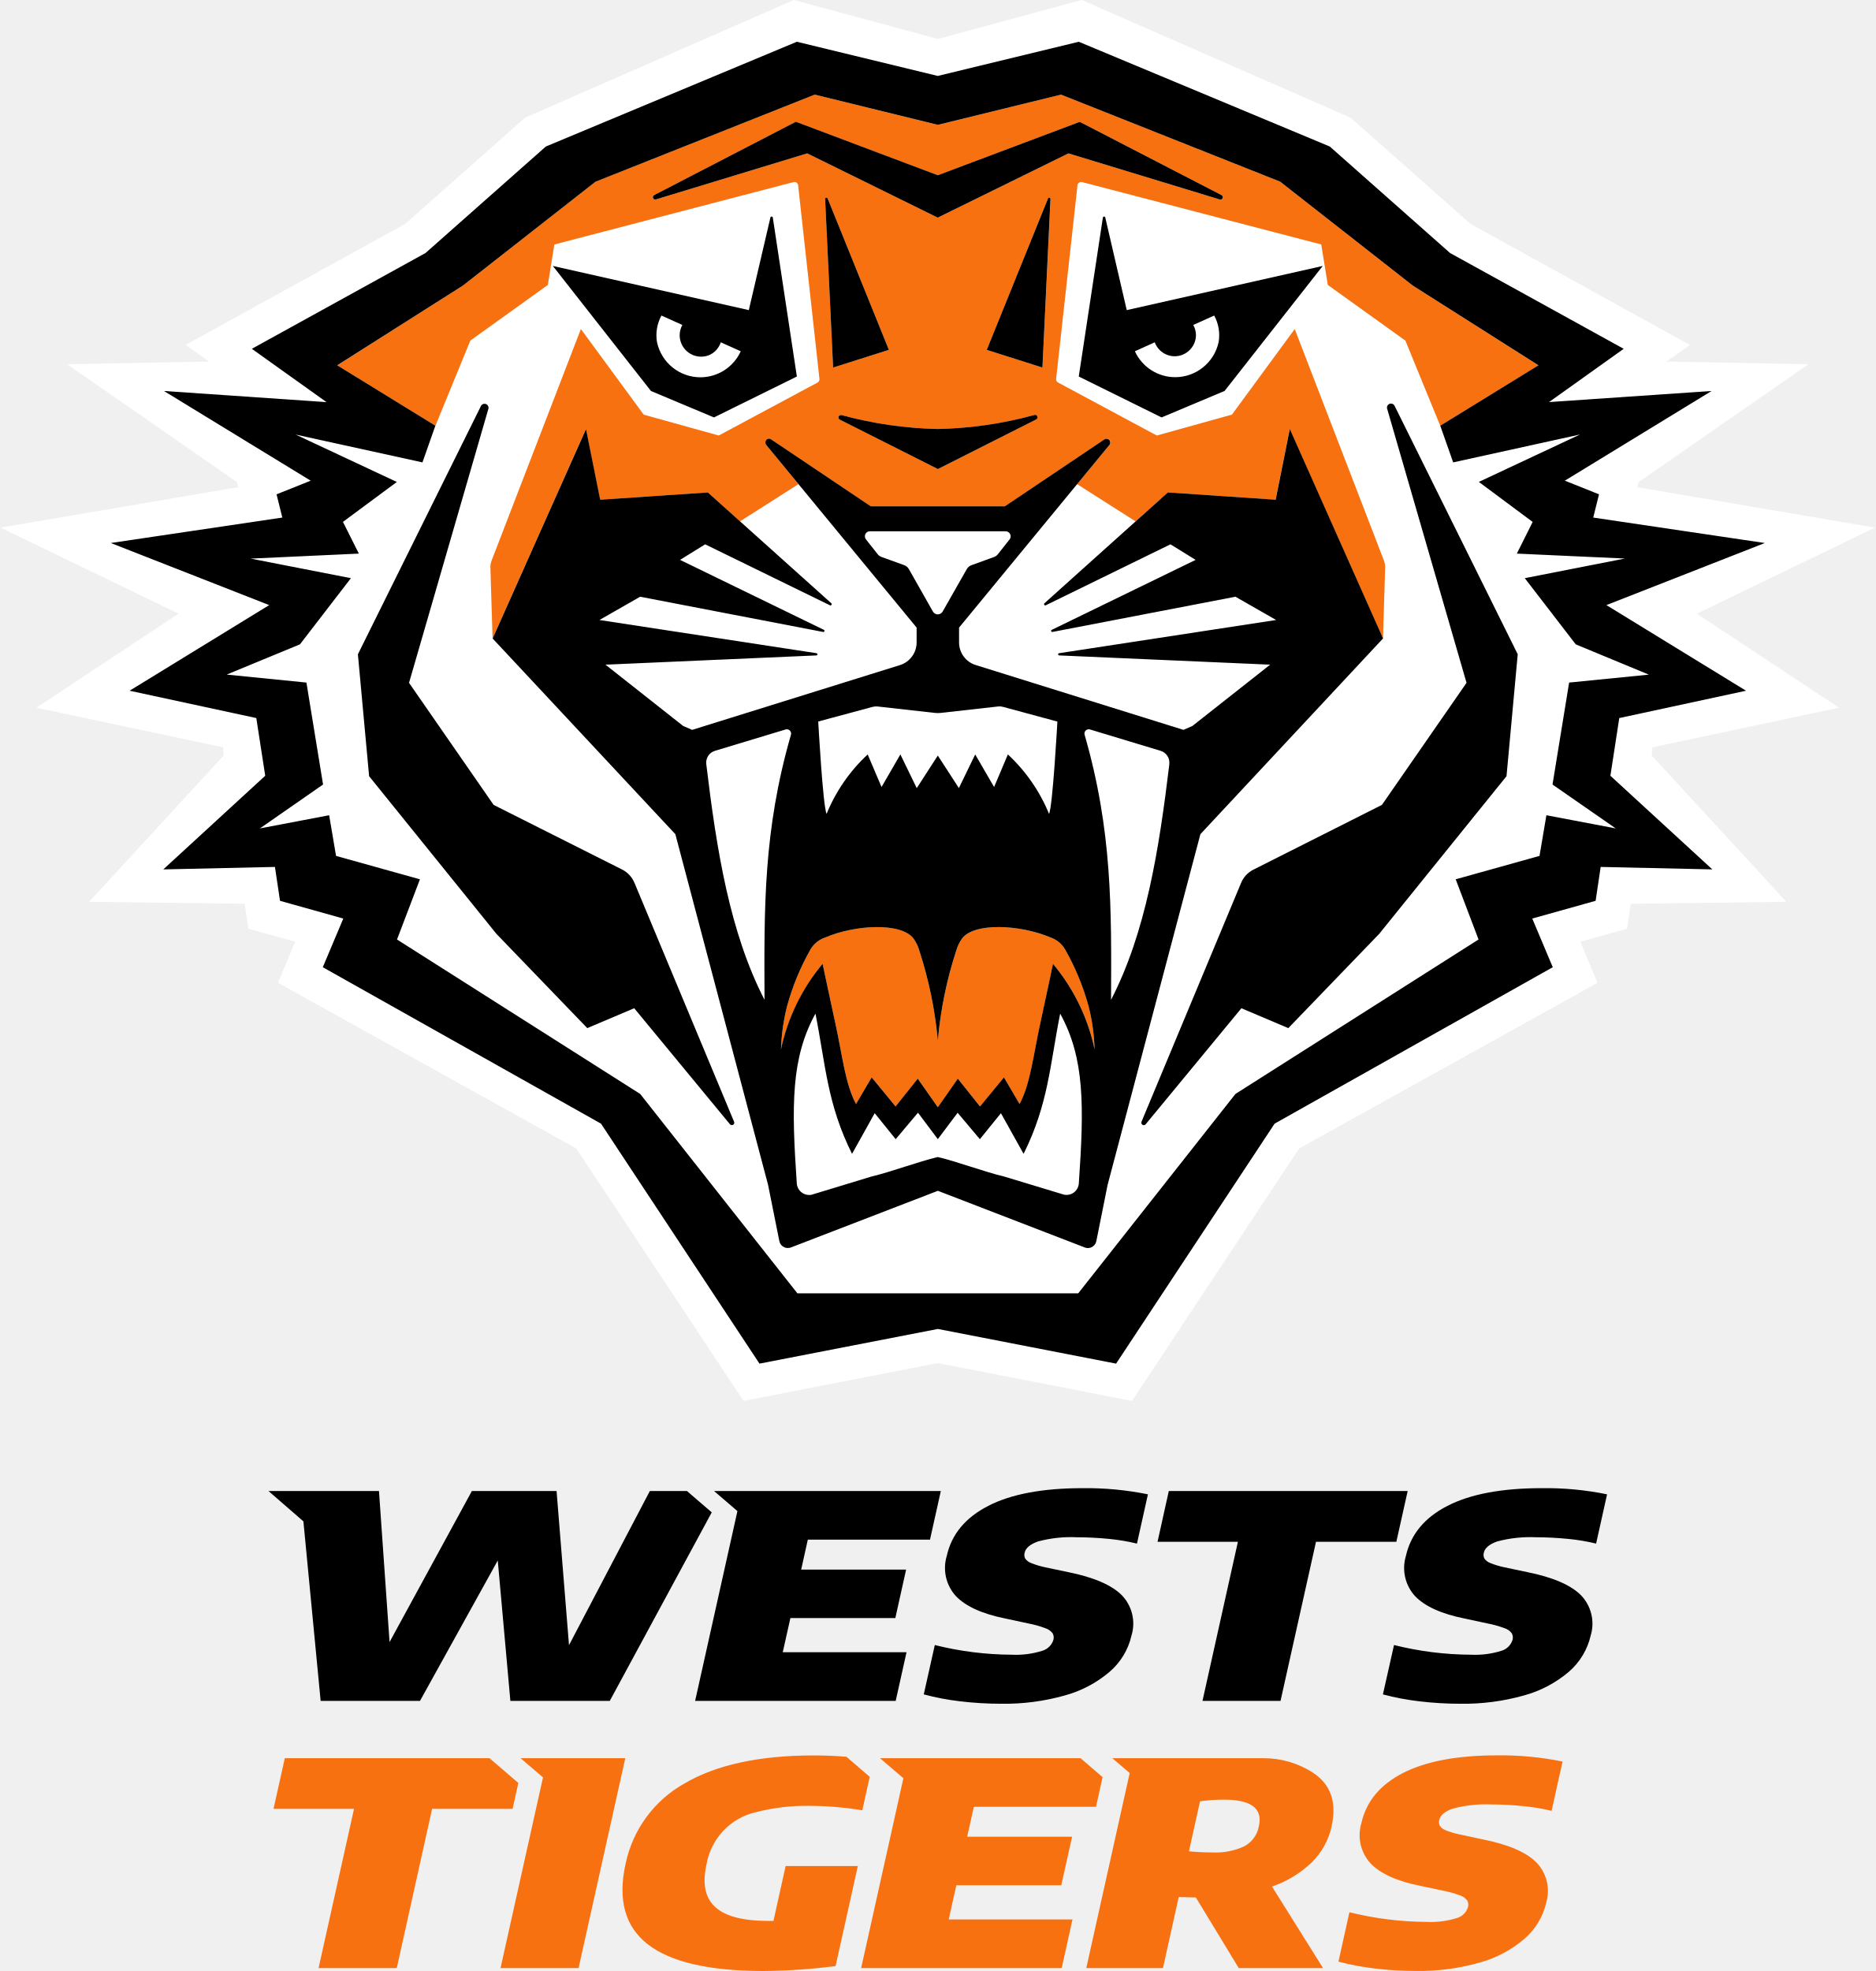
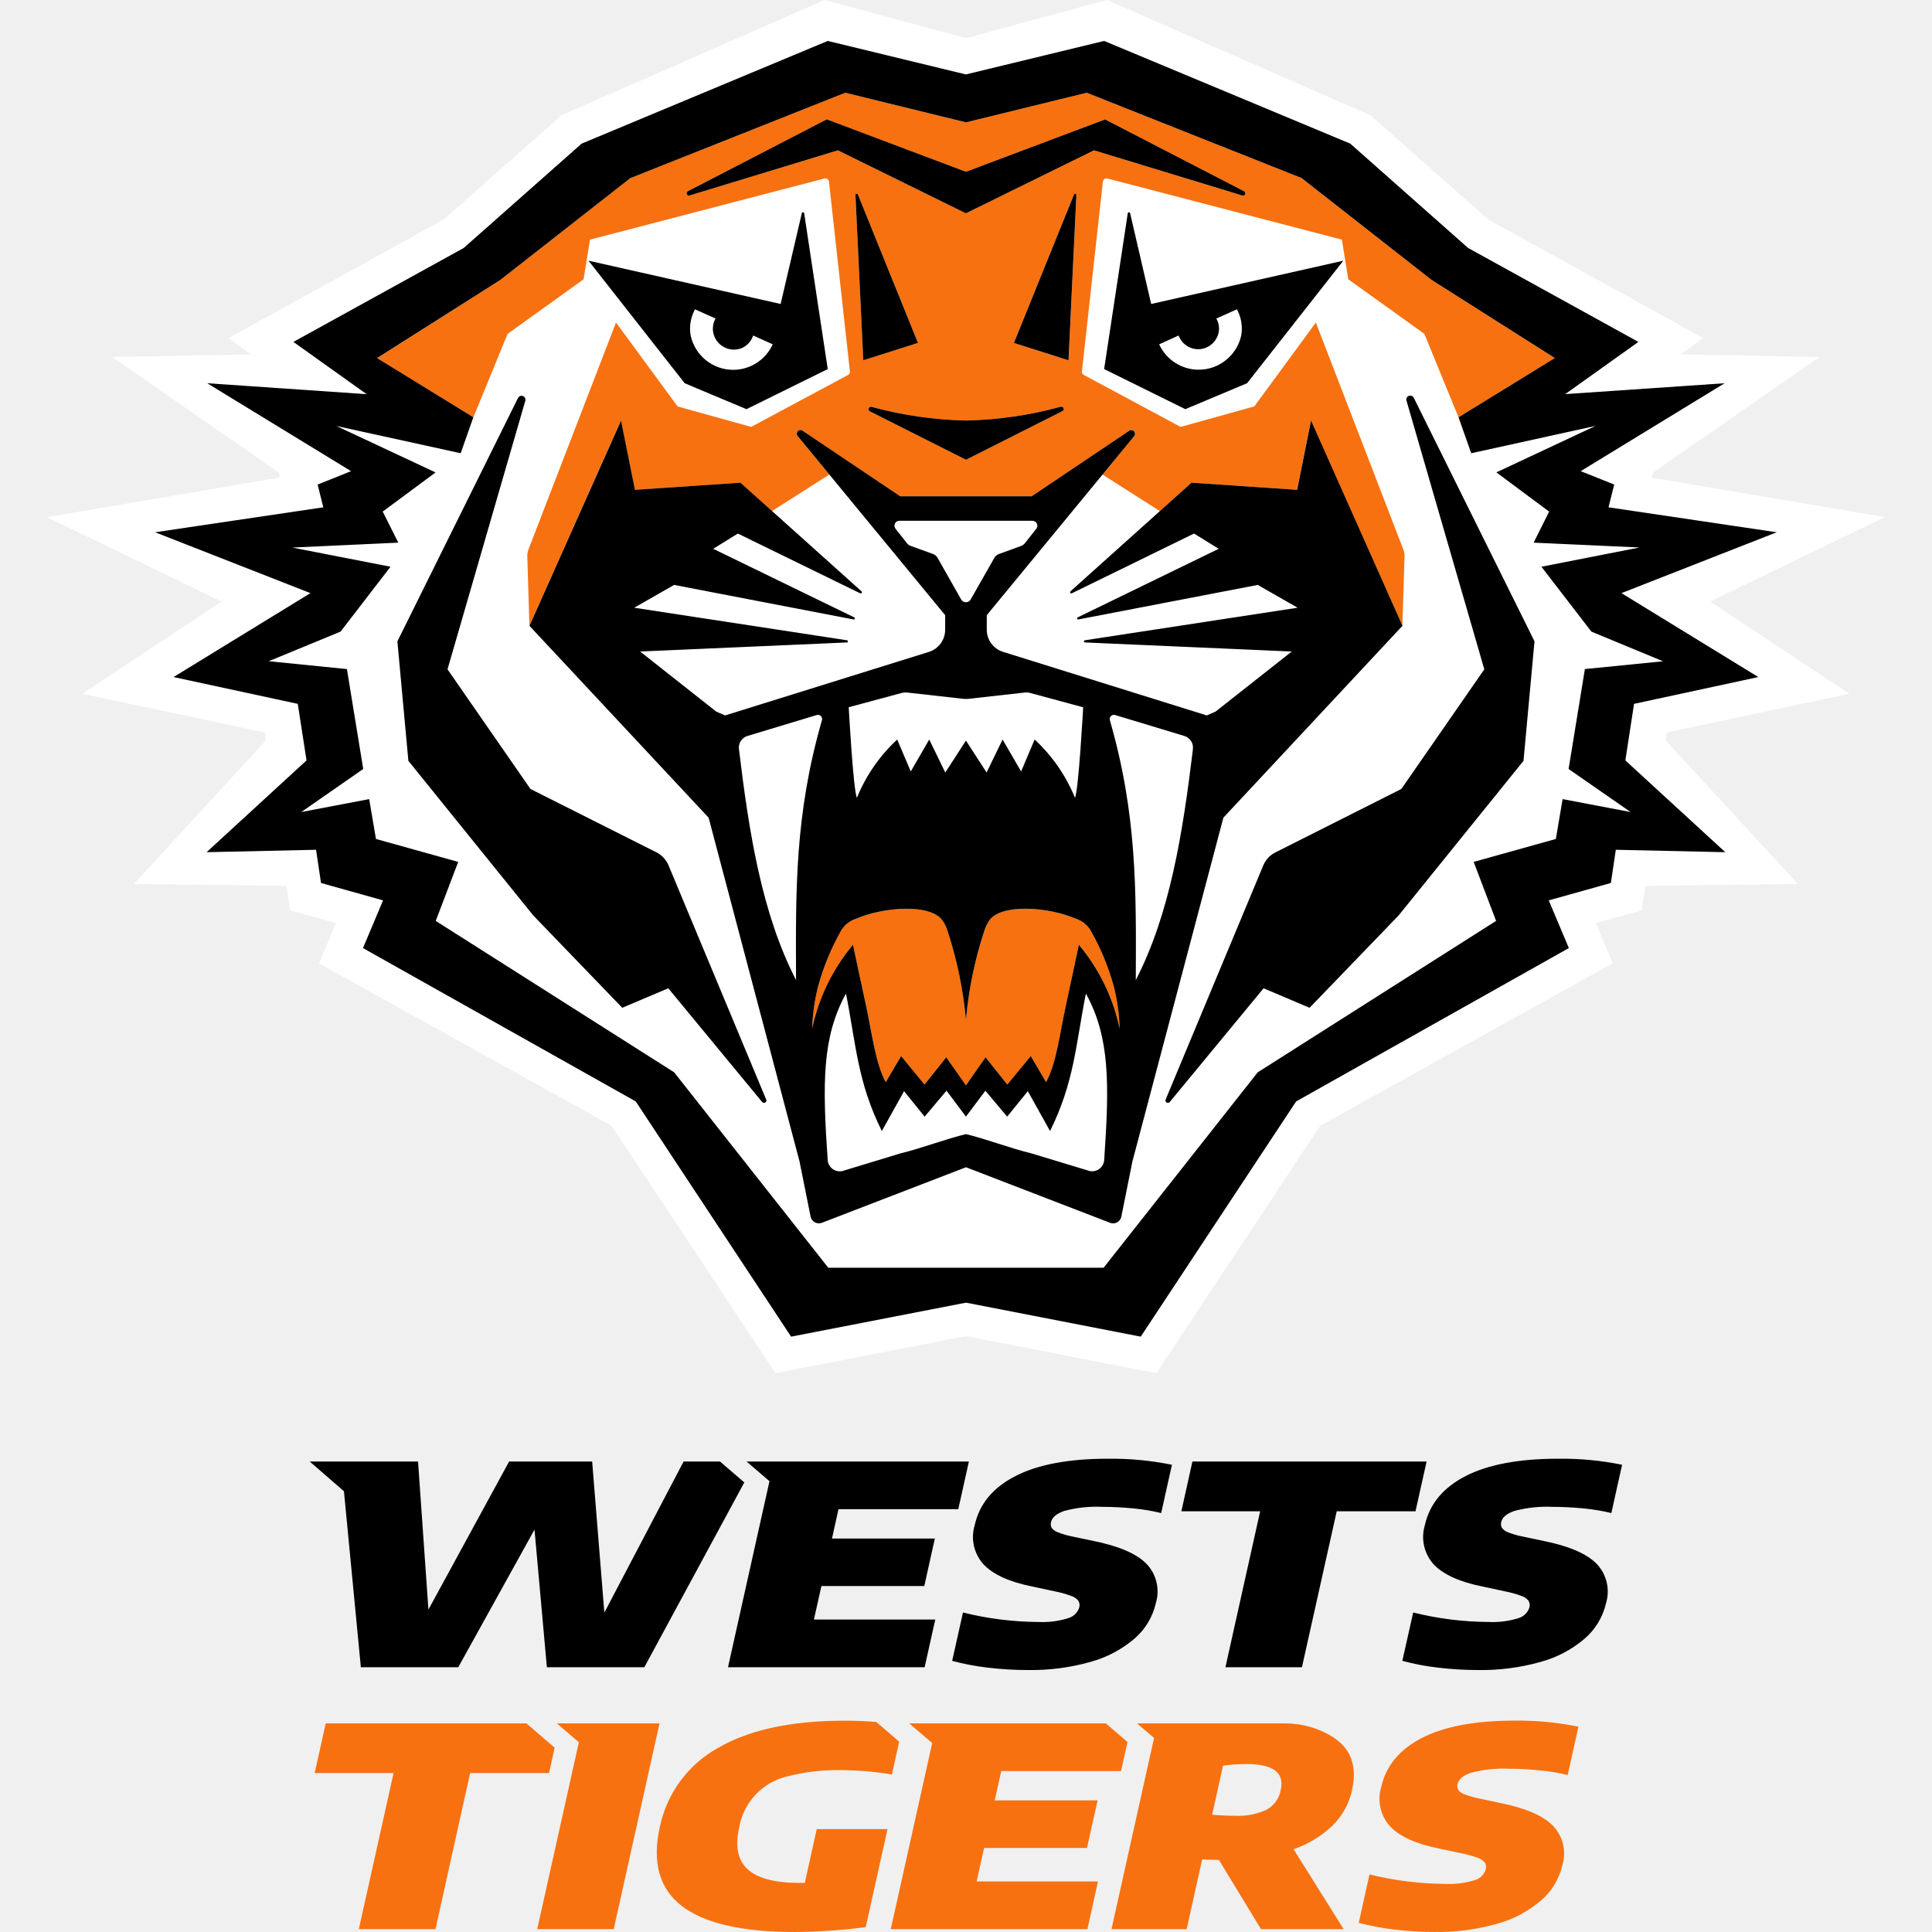
- <svg xmlns="http://www.w3.org/2000/svg" xml:space="preserve" fill-rule="evenodd" clip-rule="evenodd" stroke-linejoin="round" stroke-miterlimit="2" viewBox="2.43 0.0 95.12 100.0" width="308.492" height="324.158">
+ <svg xmlns="http://www.w3.org/2000/svg" viewBox="0 0 100 100" xml:space="preserve" fill-rule="evenodd" clip-rule="evenodd" stroke-linejoin="round" stroke-miterlimit="2">
  <path d="m85.491 24.719.062-.253 8.625-5.988-7.197-.134 1.178-.844-11.125-6.138-6.096-5.393L57.3 0 50 1.975 42.688 0 29.056 5.969l-6.093 5.394L11.828 17.5l1.181.844-7.196.134 8.625 5.988.062.25-12.066 2.053 9.035 4.365-7.213 4.772 9.469 2.01.031.418-6.828 7.419 7.897.1.188 1.266 2.374.662-.875 2.082 15.138 8.406 8.488 12.806 9.856-1.919 9.856 1.919 8.484-12.806 15.141-8.407-.875-2.081 2.375-.662.187-1.266 7.894-.1-6.828-7.419.031-.418 9.469-2.01-7.212-4.772 9.037-4.365-12.062-2.05Zm5.515 10.325-6.431 1.387-.45 2.928 5.172 4.75-5.666-.125-.256 1.719-3.216.9 1.041 2.469-14.116 7.937-8.04 12.175-9.047-1.756-9.047 1.756-8.041-12.175-14.118-7.937 1.04-2.469-3.212-.9-.257-1.719-5.665.125 5.172-4.75-.453-2.928-6.429-1.387 7.085-4.344-8.041-3.15 8.703-1.291-.293-1.178 1.731-.694-7.444-4.55 8.25.563-3.791-2.703L24 12.837l6.106-5.403 12.738-5.315 7.153 1.734 7.153-1.734 12.737 5.315 6.107 5.403 8.809 4.86-3.791 2.706 8.25-.566-7.446 4.55 1.734.694-.294 1.178 8.703 1.291-8.037 3.15 7.084 4.344Zm-6.14-6.703-5.488-.253.803-1.61-2.734-2.025 5.14-2.406-6.437 1.412-.656-1.862-1.769-4.316-3.938-2.825-.331-2.053-12.137-3.166-.047-.006a.19.19 0 0 0-.188.172L56 19.219a.187.187 0 0 0 .097.187l5.012 2.688 3.807-1.063 3.19-4.34 4.532 11.75a.966.966 0 0 1 .056.375l-.11 3.571-9.268 9.932-4.71 17.793-.572 2.854a.432.432 0 0 1-.584.318L50 60.422l-7.459 2.872a.44.44 0 0 1-.585-.322l-.572-2.853-4.706-17.794-9.272-9.931-.109-3.569a.906.906 0 0 1 .062-.375l4.529-11.75 3.187 4.341 3.809 1.059 5.013-2.688a.188.188 0 0 0 .097-.187l-1.081-9.819a.19.19 0 0 0-.187-.172.199.199 0 0 0-.048.007l-12.14 3.165-.332 2.053-3.937 2.825-1.769 4.313-.656 1.865-6.438-1.415 5.138 2.406-2.735 2.031.807 1.607-5.491.25 5.088 1-2.588 3.353-3.716 1.537 4.05.403.841 5.172-3.206 2.228 3.515-.668.35 2.062 4.257 1.188-1.163 3.053 12.344 7.837 7.975 10.116h14.25L65.1 55.506l12.338-7.837-1.16-3.053 4.253-1.188.35-2.062 3.519.668-3.206-2.228.84-5.172 4.047-.406-3.712-1.534-2.588-3.357 5.085-.993v-.003Zm-30.516 30.2-1.15-2.063-1.069 1.319-1.128-1.344-1.006 1.341-1.006-1.338-1.128 1.341-1.069-1.319-1.15 2.063c-1.263-2.535-1.338-4.5-1.856-7.116-1.25 2.269-1.219 4.669-.947 8.625a.62.62 0 0 0 .75.562l3.031-.918c.966-.225 2.412-.766 3.375-.991.962.225 2.406.766 3.372.991l3.031.922a.628.628 0 0 0 .75-.563c.272-3.959.303-6.359-.944-8.628-.522 2.612-.593 4.581-1.856 7.116Zm24.503-19.16-6.462 8-4.61 4.781-2.381-1.009-4.859 5.888a.14.14 0 0 1-.075.043.124.124 0 0 1-.138-.084.134.134 0 0 1 .003-.084l5.053-12.125c.125-.292.349-.531.632-.675l6.515-3.279 4.297-6.193-4.031-13.916-.003-.037c0-.112.091-.204.203-.204.072 0 .138.039.175.1l6.25 12.61-.569 6.184Zm-39.406 17.66-4.859-5.888-2.382 1.01-4.609-4.782-6.463-8-.571-6.187 6.25-12.607a.201.201 0 0 1 .181-.109c.109 0 .203.091.203.203l-.006.047-4.032 13.916 4.294 6.193 6.519 3.282c.281.14.506.381.628.675l5.056 12.119a.125.125 0 0 1-.05.156.126.126 0 0 1-.156-.028h-.003Zm2.828-20.032-3.587 1.088a.626.626 0 0 0-.441.672c.525 4.375 1.194 8.54 2.956 11.959-.019-4.662-.062-8.578 1.344-13.447a.225.225 0 0 0-.056-.218.22.22 0 0 0-.216-.054Zm19.031 1.085-3.587-1.085a.216.216 0 0 0-.272.157.224.224 0 0 0 0 .115c1.406 4.869 1.362 8.782 1.344 13.447 1.762-3.419 2.428-7.584 2.956-11.959a.627.627 0 0 0-.441-.675Zm-14.868.187.703 1.65.956-1.653.831 1.706 1.069-1.65 1.069 1.654.828-1.71.959 1.653.7-1.653a8.534 8.534 0 0 1 2.088 3.016c.187-.372.425-4.688.425-4.688l-2.775-.747a.648.648 0 0 0-.244-.015l-2.9.325a1.28 1.28 0 0 1-.303 0l-2.9-.325a.698.698 0 0 0-.241.015l-2.775.75s.238 4.313.425 4.685a8.487 8.487 0 0 1 2.085-3.016v.003Zm-1.919-7.572-6.331-3.093-1.275.79 7.3 3.55a.064.064 0 0 1 .031.069.07.07 0 0 1-.028.031c-.013.007-.027.009-.041.007l-9.281-1.788-2.069 1.184 11.016 1.682c.012 0 .025.009.034.018a.057.057 0 0 1-.003.079.058.058 0 0 1-.038.015l-10.703.469 3.941 3.109.459.2 10.544-3.29c.5-.157.844-.622.844-1.144v-.756l-5.994-7.279-2.969 1.891 4.632 4.156a.079.079 0 0 1 .018.038c0 .012 0 .028-.009.04a.062.062 0 0 1-.078.022Zm6.556 1.888c0 .525.344.99.844 1.147l10.544 3.287.456-.197 3.944-3.112-10.707-.469a.056.056 0 0 1-.056-.056c0-.031.025-.053.053-.056l11.013-1.682-2.063-1.187-9.287 1.79c-.013 0-.028 0-.038-.006-.019-.009-.028-.028-.028-.05 0-.022.013-.04.031-.05l7.3-3.55-1.278-.79-6.328 3.093a.062.062 0 0 1-.078-.022c-.019-.025-.013-.059.009-.081l4.632-4.153-2.969-1.891-5.994 7.282v.753Zm-1.078-1.431c.103.002.2-.054.25-.144l1.219-2.153a.43.43 0 0 1 .234-.194l1.147-.416a.423.423 0 0 0 .194-.134l.6-.759a.251.251 0 0 0-.193-.41h-6.905a.25.25 0 0 0-.193.41l.6.759c.05.062.119.109.194.137l1.15.416a.44.44 0 0 1 .231.194l1.222 2.153c.05.091.146.146.25.144v-.003Zm14.556-11.329-3.2 1.341-4.203-2.075 1.219-8.05c.003-.034.028-.059.062-.059.016 0 .028.006.041.015a.066.066 0 0 1 .025.038l1.087 4.687 9.944-2.24-4.978 6.343h.003Zm-24.147-4.103 1.088-4.687c.003-.035.028-.06.062-.06.035 0 .063.029.063.063l1.219 8.053-4.204 2.075-3.196-1.344-4.979-6.34 9.947 2.24Zm-2.053 3.378a2.234 2.234 0 0 0 1.644-1.29l-1.013-.456a1.083 1.083 0 0 1-1.025.737 1.086 1.086 0 0 1-1.081-1.062c0-.194.053-.385.153-.554l-1.059-.478a2.083 2.083 0 0 0-.228 1.353 2.255 2.255 0 0 0 2.609 1.75Zm23.288 0a2.262 2.262 0 0 0 2.606-1.75c.081-.462 0-.937-.225-1.353l-1.063.478c.089.16.135.34.135.522 0 .59-.483 1.075-1.072 1.078a1.08 1.08 0 0 1-1.016-.721l-1.009.456c.3.675.917 1.159 1.644 1.29Z" fill="#fff" fill-rule="nonzero" />
  <path d="m42.275 94.672-.619 2.787h-.262c-1.281 0-2.175-.234-2.688-.7-.515-.465-.665-1.181-.45-2.15a3.286 3.286 0 0 1 2.513-2.668 10.236 10.236 0 0 1 2.74-.319c.891.003 1.782.078 2.657.225l.375-1.7-1.182-1.016a19.386 19.386 0 0 0-1.653-.068c-2.743 0-4.922.468-6.537 1.406a6.097 6.097 0 0 0-3.016 4.09c-.406 1.822-.031 3.188 1.128 4.088 1.16.9 3.116 1.353 5.875 1.353a30.359 30.359 0 0 0 3.653-.25l1.129-5.075h-3.663v-.003Zm33.85-2.909a6.46 6.46 0 0 1 1.972-.213c.55 0 1.094.031 1.641.088.474.043.943.125 1.406.237l.556-2.503c-1.09-.221-2.2-.326-3.313-.313-2.028 0-3.624.3-4.787.897-1.162.597-1.866 1.447-2.109 2.544a2.115 2.115 0 0 0 .468 2.041c.5.522 1.335.9 2.503 1.134l1.147.244c.297.056.588.137.875.24a.779.779 0 0 1 .375.257c.06.102.075.223.044.337a.826.826 0 0 1-.562.56c-.5.156-1.025.221-1.55.196a16.652 16.652 0 0 1-3.907-.49l-.556 2.506c.6.159 1.216.275 1.834.347.697.084 1.4.128 2.104.125a11.123 11.123 0 0 0 3.209-.419 5.867 5.867 0 0 0 2.281-1.203 3.413 3.413 0 0 0 1.113-1.837 2.076 2.076 0 0 0-.5-2.05c-.519-.519-1.425-.907-2.719-1.166l-1.156-.247a4.282 4.282 0 0 1-.71-.209.646.646 0 0 1-.309-.228.412.412 0 0 1-.031-.304c.053-.237.281-.431.681-.571Zm-6.141.887a3.662 3.662 0 0 1-1.018 1.847 5.507 5.507 0 0 1-2.01 1.219l2.591 4.137h-4.278l-2.178-3.584-.869-.022-.8 3.606h-3.891l2.203-9.897-.881-.753h7.681c.882 0 1.747.25 2.488.728.912.594 1.231 1.5.959 2.719h.003Zm-35.847-3.447-2.371 10.65h-3.96l2.156-9.675-1.14-.975h5.315Zm-5.428 1.256-1.462-1.256H16.859l-.572 2.569h4.085l-1.8 8.081h3.969l1.793-8.081h4.085l.29-1.313Zm22.228 5.191h5.325l.55-2.462h-5.325l.338-1.519h6.2l.334-1.503-1.118-.963H47.062l1.188 1.016-2.144 9.634h10.178l.547-2.469H50.55l.387-1.734Zm13.579-4.344c-.407 0-.813.028-1.213.085l-.562 2.537c.406.038.806.056 1.196.056a3.433 3.433 0 0 0 1.61-.309 1.45 1.45 0 0 0 .744-1.025c.2-.897-.391-1.344-1.775-1.344Zm-8.057-43.134a1.35 1.35 0 0 0-.753-.609c-1.531-.654-3.872-.772-4.484.062a2.053 2.053 0 0 0-.291.619 20.69 20.69 0 0 0-.937 4.544 20.485 20.485 0 0 0-.932-4.544 2.11 2.11 0 0 0-.293-.622c-.61-.831-2.95-.713-4.482-.059a1.351 1.351 0 0 0-.756.609c-.507.9-.902 1.858-1.178 2.853a10.004 10.004 0 0 0-.312 2.222 9.935 9.935 0 0 1 2.109-4.344s.434 2.05.672 3.131c.319 1.463.487 3.004 1.025 3.979l.794-1.35 1.212 1.475 1.125-1.413 1.019 1.453 1.019-1.453 1.125 1.413 1.212-1.475.791 1.35c.537-.975.709-2.516 1.031-3.979.234-1.081.666-3.134.666-3.134a9.934 9.934 0 0 1 2.112 4.347 10.314 10.314 0 0 0-.312-2.225 12.53 12.53 0 0 0-1.182-2.85ZM30.206 14.456l.331-2.053 12.138-3.165a.155.155 0 0 1 .048-.007c.096 0 .178.076.186.172l1.082 9.819a.188.188 0 0 1-.097.187l-5.013 2.688-3.809-1.059-3.188-4.344-4.531 11.75a.904.904 0 0 0-.059.375l.109 3.572 4.734-10.625.719 3.587 5.466-.369 1.634 1.469 2.969-1.89-1.641-1.991a.188.188 0 0 1 .007-.25.19.19 0 0 1 .246-.028l5.054 3.394h6.812l5.053-3.394a.195.195 0 0 1 .116-.041.188.188 0 0 1 .134.319l-1.64 1.991 2.968 1.89 1.638-1.469 5.462.369.719-3.584 4.734 10.625.11-3.572a.888.888 0 0 0-.06-.375l-4.528-11.75-3.187 4.341-3.813 1.059-5.009-2.688a.186.186 0 0 1-.1-.187l1.084-9.819a.189.189 0 0 1 .157-.169.228.228 0 0 1 .078.004l12.137 3.165.332 2.053 3.937 2.825 1.766 4.313 4.984-3.056-6.381-4.05-6.728-5.272L56.25 4.8 50 6.338 43.75 4.8 32.628 9.216l-6.725 5.272-6.381 4.05 4.981 3.059 1.769-4.316 3.934-2.825Zm24.772 6.828L50 23.797l-4.984-2.513a.125.125 0 0 1-.057-.103c0-.068.057-.125.125-.125h.019c1.594.438 3.241.675 4.897.71 1.655-.034 3.3-.273 4.897-.71h.015c.069 0 .125.057.125.125a.121.121 0 0 1-.056.103h-.003Zm.328-2.637-2.825-.897 3.103-7.678c.013-.031.047-.05.078-.041a.064.064 0 0 1 .054.069l-.407 8.547h-.003Zm-10.622-.003-.406-8.544a.058.058 0 0 1 .016-.05.07.07 0 0 1 .047-.022c.015 0 .031.003.043.013.01.009.019.018.022.031l3.106 7.678-2.828.894ZM35.6 9.9l7.194-3.719 7.203 2.71L57.2 6.178 64.394 9.9c.04.02.065.061.065.106a.12.12 0 0 1-.156.113l-7.678-2.338-6.628 3.26-6.628-3.26-7.678 2.338a.127.127 0 0 1-.047.009.119.119 0 0 1-.047-.228h.003Z" fill="#f77111" fill-rule="nonzero" />
  <path d="M78.384 78.206a6.493 6.493 0 0 1 1.975-.212c.547 0 1.094.031 1.638.084.475.047.944.125 1.406.238l.556-2.5a15.473 15.473 0 0 0-3.312-.313c-2.025 0-3.625.3-4.784.897-1.163.594-1.866 1.444-2.113 2.544a2.11 2.11 0 0 0 .469 2.04c.5.519 1.334.897 2.506 1.132l1.144.246c.297.057.59.135.875.241a.766.766 0 0 1 .375.256.444.444 0 0 1 .044.338.833.833 0 0 1-.563.556c-.5.159-1.025.225-1.547.2a16.437 16.437 0 0 1-3.906-.491l-.563 2.504c.607.162 1.219.278 1.838.35.697.084 1.4.125 2.103.125a11.299 11.299 0 0 0 3.209-.419 5.904 5.904 0 0 0 2.285-1.203 3.442 3.442 0 0 0 1.109-1.838 2.078 2.078 0 0 0-.5-2.053c-.519-.516-1.425-.906-2.719-1.166l-1.153-.243a4.021 4.021 0 0 1-.712-.213.66.66 0 0 1-.306-.225.405.405 0 0 1-.032-.303c.05-.241.278-.431.678-.572ZM52.563 76.4c-1.166.594-1.869 1.444-2.113 2.544a2.113 2.113 0 0 0 .469 2.04c.5.519 1.331.897 2.503 1.132l1.147.246c.297.057.587.135.872.241a.788.788 0 0 1 .378.256.444.444 0 0 1 .044.338.833.833 0 0 1-.563.556 4.42 4.42 0 0 1-1.55.2 16.437 16.437 0 0 1-3.906-.491l-.56 2.504c.604.162 1.219.278 1.835.35.7.084 1.4.125 2.103.125a11.293 11.293 0 0 0 3.212-.419 5.892 5.892 0 0 0 2.282-1.203 3.416 3.416 0 0 0 1.109-1.838 2.072 2.072 0 0 0-.497-2.053c-.519-.516-1.425-.906-2.719-1.166l-1.156-.243a4.19 4.19 0 0 1-.709-.213.67.67 0 0 1-.31-.225.41.41 0 0 1-.031-.303c.053-.241.281-.431.681-.572a6.432 6.432 0 0 1 1.972-.212c.547 0 1.094.031 1.641.084.472.047.944.125 1.406.238l.556-2.5a15.74 15.74 0 0 0-3.312-.313c-2.028 0-3.625.3-4.788.897h.004Zm21.278-.753H61.719l-.572 2.578h4.078l-1.797 8.072h3.96l1.8-8.072h4.078l.575-2.578Zm-31.325 6.447h5.325l.547-2.46h-5.325l.337-1.518h6.2l.55-2.469H38.641l1.187 1.019-2.147 9.631h10.178l.55-2.469h-6.281l.388-1.734Zm-5.25-6.447h-1.882l-4.103 7.822-.631-7.822h-4.297l-4.178 7.665-.537-7.665h-5.607l1.772 1.54.875 9.11h5.041l3.947-7.125.64 7.125h5.044l5.175-9.566-1.259-1.084Zm45.99-49.388.294-1.178-1.734-.694 7.447-4.55-8.25.563 3.79-2.703-8.812-4.86-6.103-5.403L57.15 2.119l-7.156 1.734-7.15-1.734-12.738 5.315L24 12.837l-8.812 4.86 3.79 2.706-8.25-.566 7.444 4.55-1.731.694.293 1.178-8.703 1.291 8.038 3.15-7.085 4.344 6.429 1.387.453 2.928-5.172 4.75 5.665-.125.257 1.719 3.212.9-1.04 2.469 14.118 7.937 8.041 12.175L50 67.425l9.044 1.759 8.044-12.175 14.115-7.937-1.04-2.469 3.215-.9.256-1.719 5.666.125-5.172-4.75.45-2.928 6.431-1.387-7.084-4.344 8.038-3.15-8.707-1.291Zm-.887 6.432 3.712 1.537-4.047.403-.843 5.172 3.209 2.228-3.519-.669-.35 2.063-4.253 1.187 1.16 3.054L65.1 55.503l-7.978 10.116h-14.25l-7.978-10.116-12.341-7.837 1.163-3.054-4.257-1.187-.35-2.063-3.515.669 3.206-2.228-.844-5.172-4.047-.406 3.719-1.534 2.585-3.357-5.088-.993 5.491-.254-.807-1.609 2.735-2.025-5.138-2.406 6.438 1.412.656-1.862-4.981-3.063 6.381-4.047 6.725-5.268L43.75 4.8 50 6.334 56.25 4.8l11.119 4.416 6.728 5.271 6.381 4.047-4.984 3.063.656 1.862 6.438-1.415-5.135 2.406 2.731 2.031-.803 1.606 5.488.25-5.085.997 2.585 3.357Zm-15.235-7.338-5.462-.369-6.266 5.625a.062.062 0 0 0-.018.044c0 .027.017.051.043.059.016.004.032.004.044-.003l6.328-3.093 1.278.79-7.3 3.55c-.025.013-.04.041-.031.069a.07.07 0 0 0 .028.031.05.05 0 0 0 .038.006l9.284-1.787 2.066 1.181-11.013 1.685c-.015 0-.028.009-.037.018a.061.061 0 0 0-.013.041c0 .016.006.028.019.037.01.01.023.016.037.016l10.704.469-3.944 3.109-.456.2-10.544-3.29a1.2 1.2 0 0 1-.844-1.144v-.756l7.631-9.269a.194.194 0 0 0-.006-.25.19.19 0 0 0-.244-.031L53.4 25.687h-6.806l-5.053-3.393a.187.187 0 0 0-.297.152v.001c0 .047.015.09.044.125l7.634 9.269v.756c0 .525-.344.99-.844 1.147l-10.547 3.287-.456-.197-3.944-3.112 10.703-.469a.055.055 0 0 0 .038-.016.056.056 0 0 0 .003-.078.075.075 0 0 0-.034-.018l-11.016-1.685 2.066-1.181 9.284 1.787a.056.056 0 0 0 .066-.037.049.049 0 0 0 0-.041.057.057 0 0 0-.032-.031l-7.293-3.547 1.275-.79 6.331 3.093.028.007a.064.064 0 0 0 .063-.063.07.07 0 0 0-.022-.047l-6.266-5.622-5.462.369-.719-3.584-4.738 10.625 9.272 9.928 4.706 17.794.572 2.853a.439.439 0 0 0 .585.322L50 60.416l7.456 2.875a.47.47 0 0 0 .16.031.44.44 0 0 0 .425-.353l.572-2.853 4.709-17.794 9.269-9.931-4.732-10.625-.718 3.587h-.007ZM57.153 60.05a.627.627 0 0 1-.753.562l-3.031-.918c-.963-.225-2.41-.766-3.375-.991-.96.225-2.406.766-3.369.991l-3.031.922a.63.63 0 0 1-.753-.563c-.272-3.959-.3-6.359.947-8.628.518 2.612.593 4.581 1.856 7.116l1.15-2.063 1.065 1.319 1.132-1.344 1.006 1.341 1.006-1.338 1.128 1.341 1.069-1.319 1.15 2.063c1.259-2.535 1.334-4.5 1.856-7.116 1.247 2.269 1.219 4.669.947 8.625Zm15.644-39.322 4.031 13.916-4.294 6.193-6.515 3.282a1.31 1.31 0 0 0-.631.675l-5.054 12.118a.127.127 0 0 0-.003.088.124.124 0 0 0 .138.084.14.14 0 0 0 .075-.043l4.859-5.888 2.381 1.009 4.61-4.781 6.462-8 .569-6.187-6.25-12.607a.207.207 0 0 0-.181-.112.2.2 0 0 0-.181.109.206.206 0 0 0-.016.144ZM34.603 44.794a1.323 1.323 0 0 0-.628-.678l-6.519-3.279-4.293-6.193 4.031-13.916.003-.037a.205.205 0 0 0-.203-.204.204.204 0 0 0-.175.1l-6.25 12.61.569 6.184 6.462 8 4.609 4.781 2.382-1.009 4.859 5.888a.124.124 0 0 0 .094.043.125.125 0 0 0 .119-.084.127.127 0 0 0-.004-.084l-5.056-12.125v.003ZM55.841 48.9s-.432 2.053-.669 3.134c-.319 1.463-.491 3.003-1.028 3.978l-.791-1.35-1.215 1.475-1.125-1.412-1.016 1.453-1.019-1.453-1.125 1.412-1.212-1.475-.794 1.35c-.538-.975-.706-2.515-1.025-3.978-.238-1.081-.672-3.134-.672-3.134a9.962 9.962 0 0 0-2.112 4.344c.025-.75.128-1.494.315-2.219.275-.997.672-1.953 1.178-2.85.168-.29.438-.509.757-.613 1.531-.653 3.871-.771 4.481.063.134.187.231.397.294.619.481 1.475.793 3 .934 4.543a20.51 20.51 0 0 1 .931-4.543c.063-.222.162-.432.294-.622.612-.831 2.953-.713 4.484-.063.318.106.587.325.753.616.51.897.907 1.856 1.182 2.85.187.725.29 1.469.312 2.219a9.973 9.973 0 0 0-2.112-4.344Zm5.906-10.131c-.528 4.375-1.194 8.54-2.959 11.959.021-4.662.062-8.578-1.341-13.447a.213.213 0 0 1 .056-.219.223.223 0 0 1 .216-.053l3.587 1.085c.29.088.475.375.438.675h.003ZM41.203 50.728c-1.762-3.419-2.431-7.584-2.956-11.959a.626.626 0 0 1 .437-.675l3.591-1.085a.196.196 0 0 1 .059-.009.22.22 0 0 1 .21.281c-1.406 4.869-1.36 8.781-1.341 13.447Zm5.5-14.866a.631.631 0 0 1 .241-.018l2.9.325c.101.012.204.012.306 0l2.897-.325a.648.648 0 0 1 .244.015l2.775.75s-.238 4.313-.425 4.685a8.5 8.5 0 0 0-2.088-3.016l-.7 1.653-.959-1.653-.828 1.706-1.069-1.65-1.069 1.653-.831-1.709-.956 1.653-.703-1.653a8.475 8.475 0 0 0-2.085 3.016c-.187-.372-.425-4.688-.425-4.688l2.775-.747v.003Zm1.822-6.993a.44.44 0 0 0-.231-.194l-1.15-.416a.418.418 0 0 1-.194-.134l-.6-.759a.259.259 0 0 1-.031-.266.245.245 0 0 1 .231-.144h6.894a.254.254 0 0 1 .197.41l-.6.759a.445.445 0 0 1-.194.137l-1.147.416a.433.433 0 0 0-.231.194l-1.225 2.153a.29.29 0 0 1-.25.147.285.285 0 0 1-.247-.147l-1.222-2.156Zm6.369-7.813a20.122 20.122 0 0 1-4.897.71 20.122 20.122 0 0 1-4.897-.71h-.019a.126.126 0 0 0-.125.125.125.125 0 0 0 .057.103L50 23.797l4.981-2.513a.123.123 0 0 0 .063-.062.126.126 0 0 0-.144-.169l-.006.003Zm-16.256.122 4.206-2.075-1.219-8.053a.063.063 0 0 0-.062-.063c-.035 0-.06.025-.063.06l-1.094 4.687-9.943-2.24 4.978 6.343 3.197 1.341Zm19.859-10.131c-.003-.035-.028-.06-.063-.06a.063.063 0 0 0-.062.063l-1.222 8.053 4.203 2.075 3.197-1.344 4.978-6.34-9.944 2.24-1.087-4.687Zm-22.525 4.962 1.062.478a1.088 1.088 0 0 0-.136.526 1.09 1.09 0 0 0 1.499 1.003c.279-.124.492-.36.587-.65l1.013.456a2.254 2.254 0 0 1-2.05 1.321 2.255 2.255 0 0 1-2.2-1.781 2.08 2.08 0 0 1 .225-1.353Zm25.034 1.357a1.08 1.08 0 0 0 1.013.708c.585 0 1.069-.477 1.078-1.062 0-.183-.047-.364-.138-.525l1.063-.478c.226.413.305.89.225 1.353a2.26 2.26 0 0 1-2.202 1.775 2.256 2.256 0 0 1-2.048-1.315l1.009-.456Zm-5.343-7.335a.073.073 0 0 0-.044.003.068.068 0 0 0-.031.038l-3.107 7.678 2.825.897.407-8.547a.064.064 0 0 0-.054-.069h.004Zm-11.257.041a.063.063 0 0 0-.065-.041.063.063 0 0 0-.063.063l.406 8.553 2.829-.897-3.107-7.678Zm-8.718.047 7.681-2.338 6.625 3.26 6.631-3.26 7.678 2.338a.232.232 0 0 0 .038.006.12.12 0 0 0 .118-.119.097.097 0 0 0-.009-.044.113.113 0 0 0-.056-.062L57.2 6.181l-7.203 2.71-7.203-2.713L35.6 9.9a.11.11 0 0 0-.056.062.133.133 0 0 0 0 .088.116.116 0 0 0 .144.069Z" fill-rule="nonzero" />
</svg>
